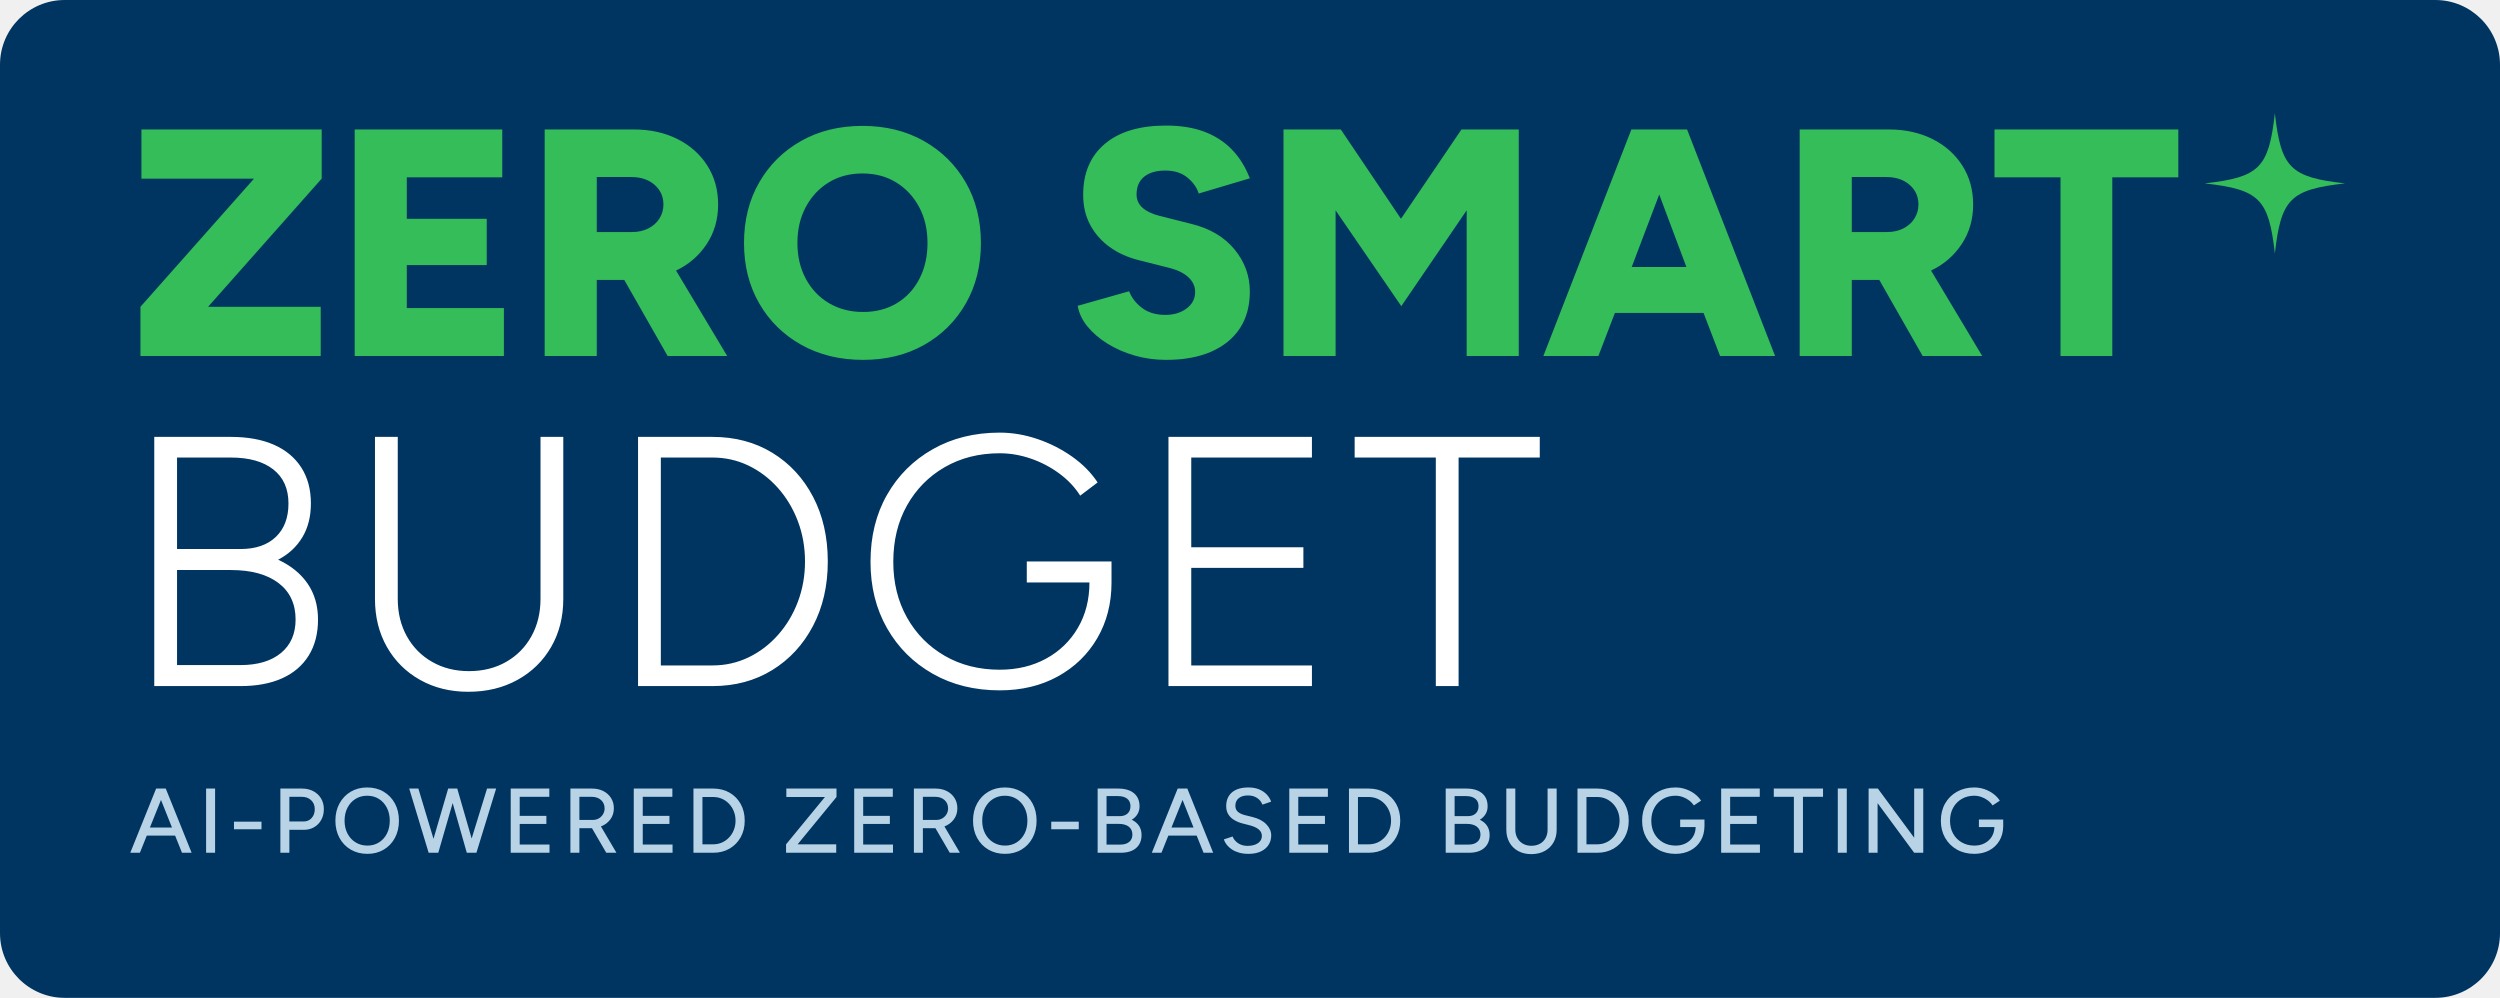
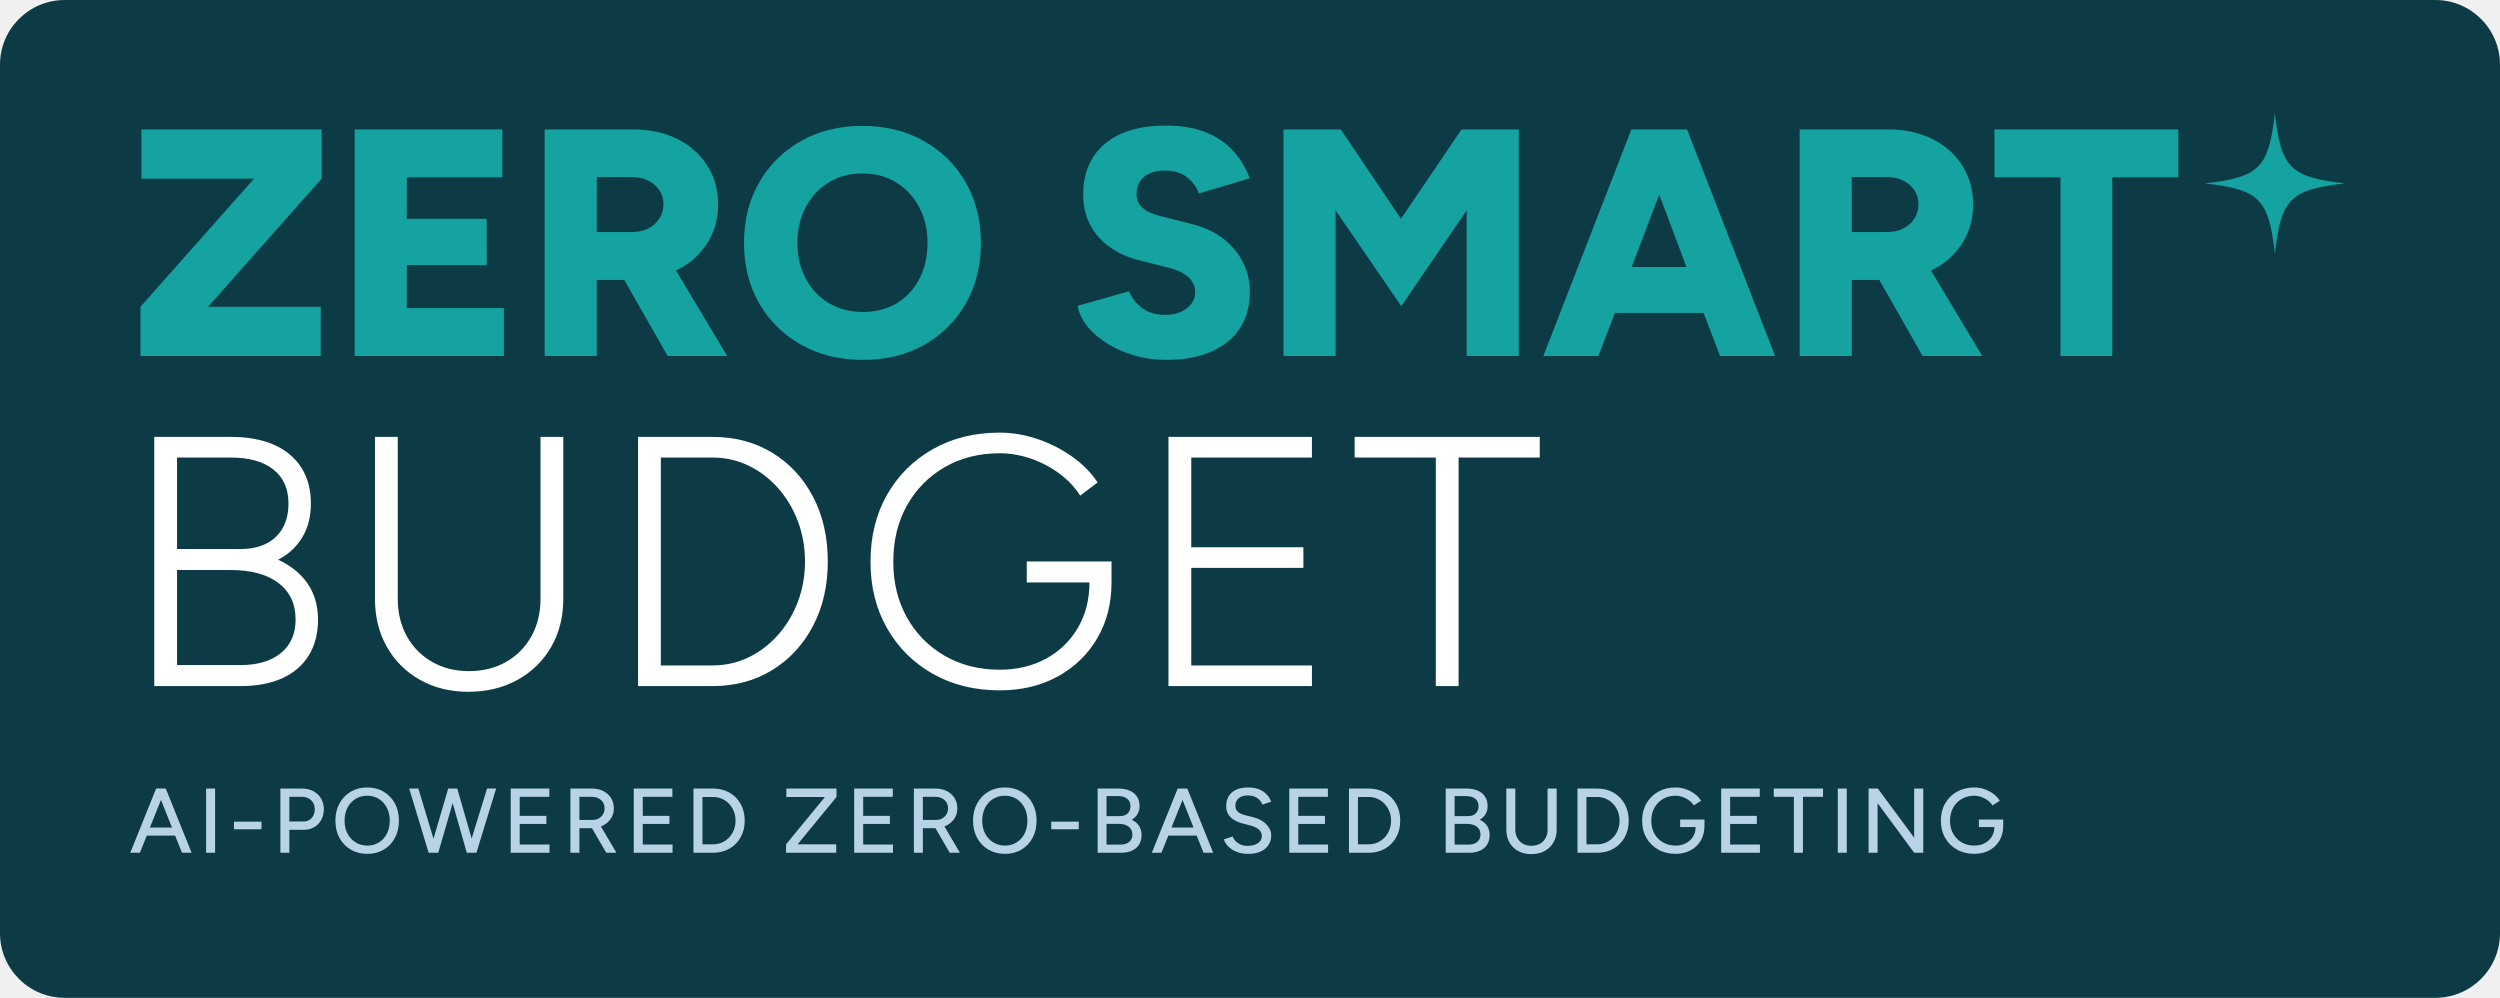
<svg xmlns="http://www.w3.org/2000/svg" viewBox="0 0 927 370" width="927" height="370" role="img" aria-label="Zero Smart Budget: AI-Powered Zero-Based Budgeting">
-   <rect width="927" height="370" rx="24" fill="#003561" />
-   <path fill="#35bd59" d="M52.08 132.0V113.76L94.2 66.24H52.44V48.0H119.28V66.24L77.16 113.76H118.92V132.0Z M131.52 132.0V48.0H186.24V65.76H150.84V81.12H180.48V98.28H150.84V114.24H186.84V132.0Z M201.96 132.0V48.0H234.96Q244.08 48.0 251.16 51.54Q258.24 55.08 262.26 61.38Q266.28 67.68 266.28 75.84Q266.28 84.12 262.02 90.54Q257.76 96.96 250.68 100.32L269.64 132.0H247.56L231.48 103.8H221.28V132.0ZM221.28 86.04H234.36Q237.72 86.04 240.36 84.72Q243.0 83.4 244.5 81.06Q246.0 78.72 246.0 75.84Q246.0 71.4 242.7 68.52Q239.4 65.64 234.0 65.64H221.28Z M320.04 133.44Q307.08 133.44 297.12 127.86Q287.16 122.28 281.52 112.5Q275.88 102.72 275.88 90.12Q275.88 77.4 281.52 67.62Q287.16 57.84 297.06 52.26Q306.96 46.68 319.8 46.68Q332.64 46.68 342.54 52.26Q352.44 57.84 358.08 67.62Q363.72 77.4 363.72 90.12Q363.72 102.72 358.14 112.5Q352.56 122.28 342.72 127.86Q332.88 133.44 320.04 133.44ZM320.04 115.68Q327.12 115.68 332.52 112.44Q337.92 109.2 340.92 103.38Q343.92 97.56 343.92 90.12Q343.92 82.56 340.8 76.74Q337.68 70.92 332.28 67.62Q326.88 64.32 319.8 64.32Q312.72 64.32 307.32 67.62Q301.92 70.92 298.8 76.74Q295.68 82.56 295.68 90.12Q295.68 97.56 298.8 103.38Q301.92 109.2 307.44 112.44Q312.96 115.68 320.04 115.68Z  M432.36 133.44Q426.24 133.44 420.66 131.82Q415.08 130.2 410.58 127.38Q406.08 124.56 403.2 121.02Q400.32 117.48 399.6 113.4L418.68 108.0Q420 111.48 423.3 114.06Q426.6 116.64 431.64 116.76Q436.56 116.88 439.86 114.48Q443.16 112.08 443.16 108.24Q443.16 105.24 440.82 102.96Q438.48 100.68 434.16 99.48L422.28 96.48Q416.04 94.92 411.42 91.56Q406.8 88.2 404.22 83.34Q401.64 78.48 401.64 72.24Q401.64 60.12 409.68 53.34Q417.72 46.56 432.36 46.56Q440.4 46.56 446.4 48.78Q452.4 51.0 456.66 55.32Q460.92 59.64 463.44 66.12L444.48 71.76Q443.52 68.52 440.34 65.88Q437.16 63.24 432.12 63.24Q427.08 63.24 424.26 65.52Q421.44 67.8 421.44 72.12Q421.44 75.12 423.72 77.1Q426 79.08 429.96 80.04L441.84 83.04Q452.04 85.56 457.74 92.46Q463.44 99.36 463.44 108.12Q463.44 116.04 459.78 121.68Q456.12 127.32 449.16 130.38Q442.2 133.44 432.36 133.44Z M475.92 132.0V48.0H497.16L519.48 81.12L541.92 48.0H563.16V132.0H543.84V78.0L519.6 113.52L495.24 78.0V132.0Z M572.28 132.0 604.92 48.0H625.56L658.2 132.0H637.8L631.68 116.04H598.8L592.68 132.0ZM605.04 99.0H625.32L615.24 72.12Z M667.32 132.0V48.0H700.32Q709.44 48.0 716.52 51.54Q723.6 55.08 727.62 61.38Q731.64 67.68 731.64 75.84Q731.64 84.12 727.38 90.54Q723.12 96.96 716.04 100.32L735 132.0H712.92L696.84 103.8H686.64V132.0ZM686.64 86.04H699.72Q703.08 86.04 705.72 84.72Q708.36 83.4 709.86 81.06Q711.36 78.72 711.36 75.84Q711.36 71.4 708.06 68.52Q704.76 65.64 699.36 65.64H686.64Z M764.04 132.0V65.76H739.56V48.0H807.72V65.76H783.24V132.0Z" />
-   <path fill="#35bd59" d="M843.52,42 C845.808,62.28 849.24,65.712 869.52,68 C849.24,70.288 845.808,73.72 843.52,94 C841.232,73.72 837.8,70.288 817.52,68 C837.8,65.712 841.232,62.28 843.52,42 Z" />
+   <rect width="927" height="370" rx="24" fill="#0d3b45" />
+   <path fill="#14a3a0" d="M52.08 132.0V113.76L94.2 66.24H52.44V48.0H119.28V66.24L77.16 113.76H118.92V132.0Z M131.52 132.0V48.0H186.24V65.76H150.84V81.12H180.48V98.28H150.84V114.24H186.84V132.0Z M201.96 132.0V48.0H234.96Q244.08 48.0 251.16 51.54Q258.24 55.08 262.26 61.38Q266.28 67.68 266.28 75.84Q266.28 84.12 262.02 90.54Q257.76 96.96 250.68 100.32L269.64 132.0H247.56L231.48 103.8H221.28V132.0ZM221.28 86.04H234.36Q237.72 86.04 240.36 84.72Q243.0 83.4 244.5 81.06Q246.0 78.72 246.0 75.84Q246.0 71.4 242.7 68.52Q239.4 65.64 234.0 65.64H221.28Z M320.04 133.44Q307.08 133.44 297.12 127.86Q287.16 122.28 281.52 112.5Q275.88 102.72 275.88 90.12Q275.88 77.4 281.52 67.62Q287.16 57.84 297.06 52.26Q306.96 46.68 319.8 46.68Q332.64 46.68 342.54 52.26Q352.44 57.84 358.08 67.62Q363.72 77.4 363.72 90.12Q363.72 102.72 358.14 112.5Q352.56 122.28 342.72 127.86Q332.88 133.44 320.04 133.44ZM320.04 115.68Q327.12 115.68 332.52 112.44Q337.92 109.2 340.92 103.38Q343.92 97.56 343.92 90.12Q343.92 82.56 340.8 76.74Q337.68 70.92 332.28 67.62Q326.88 64.32 319.8 64.32Q312.72 64.32 307.32 67.62Q301.92 70.92 298.8 76.74Q295.68 82.56 295.68 90.12Q295.68 97.56 298.8 103.38Q301.92 109.2 307.44 112.44Q312.96 115.68 320.04 115.68Z  M432.36 133.44Q426.24 133.44 420.66 131.82Q415.08 130.2 410.58 127.38Q406.08 124.56 403.2 121.02Q400.32 117.48 399.6 113.4L418.68 108.0Q420 111.48 423.3 114.06Q426.6 116.64 431.64 116.76Q436.56 116.88 439.86 114.48Q443.16 112.08 443.16 108.24Q443.16 105.24 440.82 102.96Q438.48 100.68 434.16 99.48L422.28 96.48Q416.04 94.92 411.42 91.56Q406.8 88.2 404.22 83.34Q401.64 78.48 401.64 72.24Q401.64 60.12 409.68 53.34Q417.72 46.56 432.36 46.56Q440.4 46.56 446.4 48.78Q452.4 51.0 456.66 55.32Q460.92 59.64 463.44 66.12L444.48 71.76Q443.52 68.52 440.34 65.88Q437.16 63.24 432.12 63.24Q427.08 63.24 424.26 65.52Q421.44 67.8 421.44 72.12Q421.44 75.12 423.72 77.1Q426 79.08 429.96 80.04L441.84 83.04Q452.04 85.56 457.74 92.46Q463.44 99.36 463.44 108.12Q463.44 116.04 459.78 121.68Q456.12 127.32 449.16 130.38Q442.2 133.44 432.36 133.44Z M475.92 132.0V48.0H497.16L519.48 81.12L541.92 48.0H563.16V132.0H543.84V78.0L519.6 113.52L495.24 78.0V132.0Z M572.28 132.0 604.92 48.0H625.56L658.2 132.0H637.8L631.68 116.04H598.8L592.68 132.0ZM605.04 99.0H625.32L615.24 72.12Z M667.32 132.0V48.0H700.32Q709.44 48.0 716.52 51.54Q723.6 55.08 727.62 61.38Q731.64 67.68 731.64 75.84Q731.64 84.12 727.38 90.54Q723.12 96.96 716.04 100.32L735 132.0H712.92L696.84 103.8H686.64V132.0ZM686.64 86.04H699.72Q703.08 86.04 705.72 84.72Q708.36 83.4 709.86 81.06Q711.36 78.72 711.36 75.84Q711.36 71.4 708.06 68.52Q704.76 65.64 699.36 65.64H686.64Z M764.04 132.0V65.76H739.56V48.0H807.72V65.76H783.24V132.0Z" />
+   <path fill="#14a3a0" d="M843.52,42 C845.808,62.28 849.24,65.712 869.52,68 C849.24,70.288 845.808,73.72 843.52,94 C841.232,73.72 837.8,70.288 817.52,68 C837.8,65.712 841.232,62.28 843.52,42 Z" />
  <path fill="#ffffff" d="M57.2 254.4V162.0H85.58Q94.952 162.0 101.552 164.904Q108.152 167.808 111.716 173.352Q115.28 178.896 115.28 186.684Q115.28 193.944 112.112 199.224Q108.944 204.504 103.136 207.54Q110.264 210.84 114.092 216.45Q117.92 222.06 117.92 229.716Q117.92 237.504 114.488 243.048Q111.056 248.592 104.654 251.496Q98.252 254.4 89.144 254.4ZM65.648 246.612H89.144Q98.78 246.612 104.192 242.124Q109.604 237.636 109.604 229.716Q109.604 221.004 103.268 216.186Q96.932 211.368 85.58 211.368H65.648ZM65.648 203.58H89.144Q97.592 203.58 102.278 199.092Q106.964 194.604 106.964 186.684Q106.964 178.5 101.354 174.078Q95.744 169.656 85.58 169.656H65.648Z M173.624 256.512Q163.592 256.512 155.738 252.09Q147.884 247.668 143.462 239.88Q139.04 232.092 139.04 222.06V162.0H147.488V222.06Q147.488 229.848 150.854 235.92Q154.22 241.992 160.226 245.424Q166.232 248.856 173.888 248.856Q181.676 248.856 187.682 245.424Q193.688 241.992 197.054 235.92Q200.42 229.848 200.42 222.06V162.0H208.868V222.06Q208.868 232.092 204.38 239.88Q199.892 247.668 191.906 252.09Q183.92 256.512 173.624 256.512Z M236.588 254.4V162.0H264.176Q276.716 162.0 286.352 167.874Q295.988 173.748 301.466 184.176Q306.944 194.604 306.944 208.2Q306.944 221.664 301.466 232.092Q295.988 242.52 286.352 248.46Q276.716 254.4 264.176 254.4ZM245.036 246.744H264.176Q271.304 246.744 277.508 243.774Q283.712 240.804 288.464 235.458Q293.216 230.112 295.856 223.116Q298.496 216.12 298.496 208.2Q298.496 200.28 295.856 193.284Q293.216 186.288 288.464 180.942Q283.712 175.596 277.508 172.626Q271.304 169.656 264.176 169.656H245.036Z M370.7 255.984Q356.708 255.984 345.884 249.846Q335.06 243.708 328.922 232.95Q322.784 222.192 322.784 208.332Q322.784 194.208 328.922 183.45Q335.06 172.692 345.884 166.554Q356.708 160.416 370.7 160.416Q377.696 160.416 384.692 162.792Q391.688 165.168 397.562 169.326Q403.436 173.484 407.0 178.896L400.532 183.78Q397.628 179.16 392.81 175.596Q387.992 172.032 382.25 170.052Q376.508 168.072 370.7 168.072Q359.216 168.072 350.306 173.22Q341.396 178.368 336.314 187.41Q331.232 196.452 331.232 208.332Q331.232 219.948 336.314 228.99Q341.396 238.032 350.306 243.18Q359.216 248.328 370.7 248.328Q380.336 248.328 387.86 244.236Q395.384 240.144 399.674 232.818Q403.964 225.492 403.964 215.988H380.732V208.2H412.148V215.988Q412.148 227.604 406.868 236.646Q401.588 245.688 392.216 250.836Q382.844 255.984 370.7 255.984Z M433.268 254.4V162.0H486.464V169.656H441.716V202.92H483.296V210.576H441.716V246.744H486.464V254.4Z M532.4 254.4V169.656H502.304V162.0H570.944V169.656H540.848V254.4Z" />
  <path fill="#b9d3e6" d="M48.306 316.2 57.894 292.4H61.464L71.052 316.2H67.482L64.932 309.842H54.426L51.876 316.2ZM55.582 306.85H63.776L59.696 296.616Z M76.424 316.2V292.4H79.756V316.2Z M86.76 307.496V304.674H96.96V307.496Z M103.964 316.2V292.4H111.988Q114.368 292.4 116.187 293.369Q118.006 294.338 119.043 296.055Q120.08 297.772 120.08 300.05Q120.08 302.26 119.128 303.994Q118.176 305.728 116.493 306.714Q114.81 307.7 112.634 307.7H107.296V316.2ZM107.296 304.606H112.6Q114.402 304.606 115.558 303.331Q116.714 302.056 116.714 300.05Q116.714 297.976 115.371 296.718Q114.028 295.46 111.954 295.46H107.296Z M136.23 316.608Q132.762 316.608 130.076 315.044Q127.39 313.48 125.877 310.692Q124.364 307.904 124.364 304.3Q124.364 300.696 125.877 297.925Q127.39 295.154 130.042 293.573Q132.694 291.992 136.162 291.992Q139.63 291.992 142.282 293.573Q144.934 295.154 146.43 297.925Q147.926 300.696 147.926 304.3Q147.926 307.904 146.43 310.692Q144.934 313.48 142.299 315.044Q139.664 316.608 136.23 316.608ZM136.23 313.548Q138.678 313.548 140.548 312.358Q142.418 311.168 143.472 309.094Q144.526 307.02 144.526 304.3Q144.526 301.614 143.455 299.523Q142.384 297.432 140.497 296.242Q138.61 295.052 136.162 295.052Q133.714 295.052 131.81 296.242Q129.906 297.432 128.835 299.523Q127.764 301.614 127.764 304.3Q127.764 307.02 128.852 309.094Q129.94 311.168 131.861 312.358Q133.782 313.548 136.23 313.548Z M158.942 316.2 151.734 292.4H155.134L160.744 311.032L166.184 292.4H169.55L174.888 310.93L180.6 292.4H183.966L176.656 316.2H173.086L167.85 297.772L162.512 316.2Z M189.372 316.2V292.4H203.686V295.46H192.704V302.532H202.598V305.524H192.704V313.14H203.754V316.2Z M211.506 316.2V292.4H219.53Q221.91 292.4 223.729 293.335Q225.548 294.27 226.585 295.919Q227.622 297.568 227.622 299.744Q227.622 302.09 226.296 303.858Q224.97 305.626 222.828 306.442L228.574 316.2H224.8L219.496 307.088H214.838V316.2ZM214.838 304.028H219.836Q221.06 304.028 222.029 303.467Q222.998 302.906 223.593 301.937Q224.188 300.968 224.188 299.744Q224.188 297.84 222.862 296.65Q221.536 295.46 219.428 295.46H214.838Z M235 316.2V292.4H249.314V295.46H238.332V302.532H248.226V305.524H238.332V313.14H249.382V316.2Z M257.134 316.2V292.4H264.478Q267.878 292.4 270.513 293.913Q273.148 295.426 274.644 298.112Q276.14 300.798 276.14 304.3Q276.14 307.768 274.644 310.454Q273.148 313.14 270.513 314.67Q267.878 316.2 264.478 316.2ZM260.466 313.072H264.478Q266.212 313.072 267.708 312.409Q269.204 311.746 270.343 310.539Q271.482 309.332 272.111 307.734Q272.74 306.136 272.74 304.3Q272.74 302.464 272.111 300.866Q271.482 299.268 270.343 298.061Q269.204 296.854 267.708 296.191Q266.212 295.528 264.478 295.528H260.466Z  M291.474 316.2V313.072L305.89 295.528H291.576V292.4H310.174V295.528L295.758 313.072H310.072V316.2Z M316.736 316.2V292.4H331.05V295.46H320.068V302.532H329.962V305.524H320.068V313.14H331.118V316.2Z M338.87 316.2V292.4H346.894Q349.274 292.4 351.093 293.335Q352.912 294.27 353.949 295.919Q354.986 297.568 354.986 299.744Q354.986 302.09 353.66 303.858Q352.334 305.626 350.192 306.442L355.938 316.2H352.164L346.86 307.088H342.202V316.2ZM342.202 304.028H347.2Q348.424 304.028 349.393 303.467Q350.362 302.906 350.957 301.937Q351.552 300.968 351.552 299.744Q351.552 297.84 350.226 296.65Q348.9 295.46 346.792 295.46H342.202Z M372.666 316.608Q369.198 316.608 366.512 315.044Q363.826 313.48 362.313 310.692Q360.8 307.904 360.8 304.3Q360.8 300.696 362.313 297.925Q363.826 295.154 366.478 293.573Q369.13 291.992 372.598 291.992Q376.066 291.992 378.718 293.573Q381.37 295.154 382.866 297.925Q384.362 300.696 384.362 304.3Q384.362 307.904 382.866 310.692Q381.37 313.48 378.735 315.044Q376.1 316.608 372.666 316.608ZM372.666 313.548Q375.114 313.548 376.984 312.358Q378.854 311.168 379.908 309.094Q380.962 307.02 380.962 304.3Q380.962 301.614 379.891 299.523Q378.82 297.432 376.933 296.242Q375.046 295.052 372.598 295.052Q370.15 295.052 368.246 296.242Q366.342 297.432 365.271 299.523Q364.2 301.614 364.2 304.3Q364.2 307.02 365.288 309.094Q366.376 311.168 368.297 312.358Q370.218 313.548 372.666 313.548Z M389.802 307.496V304.674H400.002V307.496Z M407.006 316.2V292.4H414.656Q417.104 292.4 418.855 293.148Q420.606 293.896 421.575 295.358Q422.544 296.82 422.544 298.962Q422.544 300.594 421.779 301.869Q421.014 303.144 419.654 303.96Q421.422 304.81 422.357 306.238Q423.292 307.666 423.292 309.638Q423.292 311.712 422.357 313.191Q421.422 314.67 419.722 315.435Q418.022 316.2 415.642 316.2ZM410.304 313.174H415.438Q417.546 313.174 418.719 312.171Q419.892 311.168 419.892 309.468Q419.892 307.564 418.549 306.527Q417.206 305.49 414.792 305.49H410.304ZM410.304 302.634H415.2Q417.036 302.634 418.107 301.648Q419.178 300.662 419.178 298.928Q419.178 297.126 417.954 296.157Q416.73 295.188 414.52 295.188H410.304Z M427.1 316.2 436.688 292.4H440.258L449.846 316.2H446.276L443.726 309.842H433.22L430.67 316.2ZM434.376 306.85H442.57L438.49 296.616Z M462.902 316.608Q460.998 316.608 459.451 316.166Q457.904 315.724 456.765 314.959Q455.626 314.194 454.878 313.242Q454.13 312.29 453.824 311.236L457.054 310.182Q457.564 311.576 458.992 312.596Q460.42 313.616 462.494 313.65Q465.01 313.65 466.455 312.647Q467.9 311.644 467.9 309.978Q467.9 308.448 466.642 307.479Q465.384 306.51 463.31 306.0L460.556 305.286Q458.924 304.844 457.581 304.028Q456.238 303.212 455.456 301.954Q454.674 300.696 454.674 298.928Q454.674 295.664 456.799 293.828Q458.924 291.992 462.936 291.992Q465.248 291.992 466.948 292.723Q468.648 293.454 469.753 294.644Q470.858 295.834 471.334 297.262L468.104 298.35Q467.526 296.82 466.132 295.885Q464.738 294.95 462.698 294.95Q460.556 294.95 459.315 295.97Q458.074 296.99 458.074 298.758Q458.074 300.254 459.043 301.053Q460.012 301.852 461.644 302.26L464.398 302.94Q467.73 303.756 469.549 305.643Q471.368 307.53 471.368 309.774Q471.368 311.712 470.399 313.259Q469.43 314.806 467.543 315.707Q465.656 316.608 462.902 316.608Z M478.066 316.2V292.4H492.38V295.46H481.398V302.532H491.292V305.524H481.398V313.14H492.448V316.2Z M500.2 316.2V292.4H507.544Q510.944 292.4 513.579 293.913Q516.214 295.426 517.71 298.112Q519.206 300.798 519.206 304.3Q519.206 307.768 517.71 310.454Q516.214 313.14 513.579 314.67Q510.944 316.2 507.544 316.2ZM503.532 313.072H507.544Q509.278 313.072 510.774 312.409Q512.27 311.746 513.409 310.539Q514.548 309.332 515.177 307.734Q515.806 306.136 515.806 304.3Q515.806 302.464 515.177 300.866Q514.548 299.268 513.409 298.061Q512.27 296.854 510.774 296.191Q509.278 295.528 507.544 295.528H503.532Z  M536.07 316.2V292.4H543.72Q546.168 292.4 547.919 293.148Q549.67 293.896 550.639 295.358Q551.608 296.82 551.608 298.962Q551.608 300.594 550.843 301.869Q550.078 303.144 548.718 303.96Q550.486 304.81 551.421 306.238Q552.356 307.666 552.356 309.638Q552.356 311.712 551.421 313.191Q550.486 314.67 548.786 315.435Q547.086 316.2 544.706 316.2ZM539.368 313.174H544.502Q546.61 313.174 547.783 312.171Q548.956 311.168 548.956 309.468Q548.956 307.564 547.613 306.527Q546.27 305.49 543.856 305.49H539.368ZM539.368 302.634H544.264Q546.1 302.634 547.171 301.648Q548.242 300.662 548.242 298.928Q548.242 297.126 547.018 296.157Q545.794 295.188 543.584 295.188H539.368Z M567.792 316.71Q565.038 316.71 562.947 315.571Q560.856 314.432 559.7 312.375Q558.544 310.318 558.544 307.632V292.4H561.876V307.632Q561.876 309.4 562.641 310.76Q563.406 312.12 564.749 312.868Q566.092 313.616 567.86 313.616Q569.628 313.616 570.988 312.868Q572.348 312.12 573.096 310.76Q573.844 309.4 573.844 307.632V292.4H577.21V307.632Q577.21 310.318 576.037 312.375Q574.864 314.432 572.739 315.571Q570.614 316.71 567.792 316.71Z M584.928 316.2V292.4H592.272Q595.672 292.4 598.307 293.913Q600.942 295.426 602.438 298.112Q603.934 300.798 603.934 304.3Q603.934 307.768 602.438 310.454Q600.942 313.14 598.307 314.67Q595.672 316.2 592.272 316.2ZM588.26 313.072H592.272Q594.006 313.072 595.502 312.409Q596.998 311.746 598.137 310.539Q599.276 309.332 599.905 307.734Q600.534 306.136 600.534 304.3Q600.534 302.464 599.905 300.866Q599.276 299.268 598.137 298.061Q596.998 296.854 595.502 296.191Q594.006 295.528 592.272 295.528H588.26Z M621.274 316.608Q617.67 316.608 614.865 315.027Q612.06 313.446 610.479 310.675Q608.898 307.904 608.898 304.334Q608.898 300.696 610.479 297.925Q612.06 295.154 614.865 293.573Q617.67 291.992 621.274 291.992Q623.246 291.992 625.065 292.621Q626.884 293.25 628.363 294.355Q629.842 295.46 630.76 296.888L628.074 298.656Q627.394 297.602 626.306 296.786Q625.218 295.97 623.909 295.511Q622.6 295.052 621.274 295.052Q618.656 295.052 616.633 296.242Q614.61 297.432 613.454 299.506Q612.298 301.58 612.298 304.334Q612.298 307.02 613.437 309.094Q614.576 311.168 616.633 312.358Q618.69 313.548 621.342 313.548Q623.45 313.548 625.116 312.681Q626.782 311.814 627.751 310.267Q628.72 308.72 628.754 306.68H623.008V303.892H632.018V306.34Q631.984 309.434 630.607 311.746Q629.23 314.058 626.816 315.333Q624.402 316.608 621.274 316.608Z M638.206 316.2V292.4H652.52V295.46H641.538V302.532H651.432V305.524H641.538V313.14H652.588V316.2Z M665.168 316.2V295.46H657.722V292.4H675.98V295.46H668.534V316.2Z M681.454 316.2V292.4H684.786V316.2Z M692.878 316.2V292.4H696.312L709.776 310.624V292.4H713.142V316.2H709.776L696.21 297.806V316.2Z M732.046 316.608Q728.442 316.608 725.637 315.027Q722.832 313.446 721.251 310.675Q719.67 307.904 719.67 304.334Q719.67 300.696 721.251 297.925Q722.832 295.154 725.637 293.573Q728.442 291.992 732.046 291.992Q734.018 291.992 735.837 292.621Q737.656 293.25 739.135 294.355Q740.614 295.46 741.532 296.888L738.846 298.656Q738.166 297.602 737.078 296.786Q735.99 295.97 734.681 295.511Q733.372 295.052 732.046 295.052Q729.428 295.052 727.405 296.242Q725.382 297.432 724.226 299.506Q723.07 301.58 723.07 304.334Q723.07 307.02 724.209 309.094Q725.348 311.168 727.405 312.358Q729.462 313.548 732.114 313.548Q734.222 313.548 735.888 312.681Q737.554 311.814 738.523 310.267Q739.492 308.72 739.526 306.68H733.78V303.892H742.79V306.34Q742.756 309.434 741.379 311.746Q740.002 314.058 737.588 315.333Q735.174 316.608 732.046 316.608Z" />
</svg>
